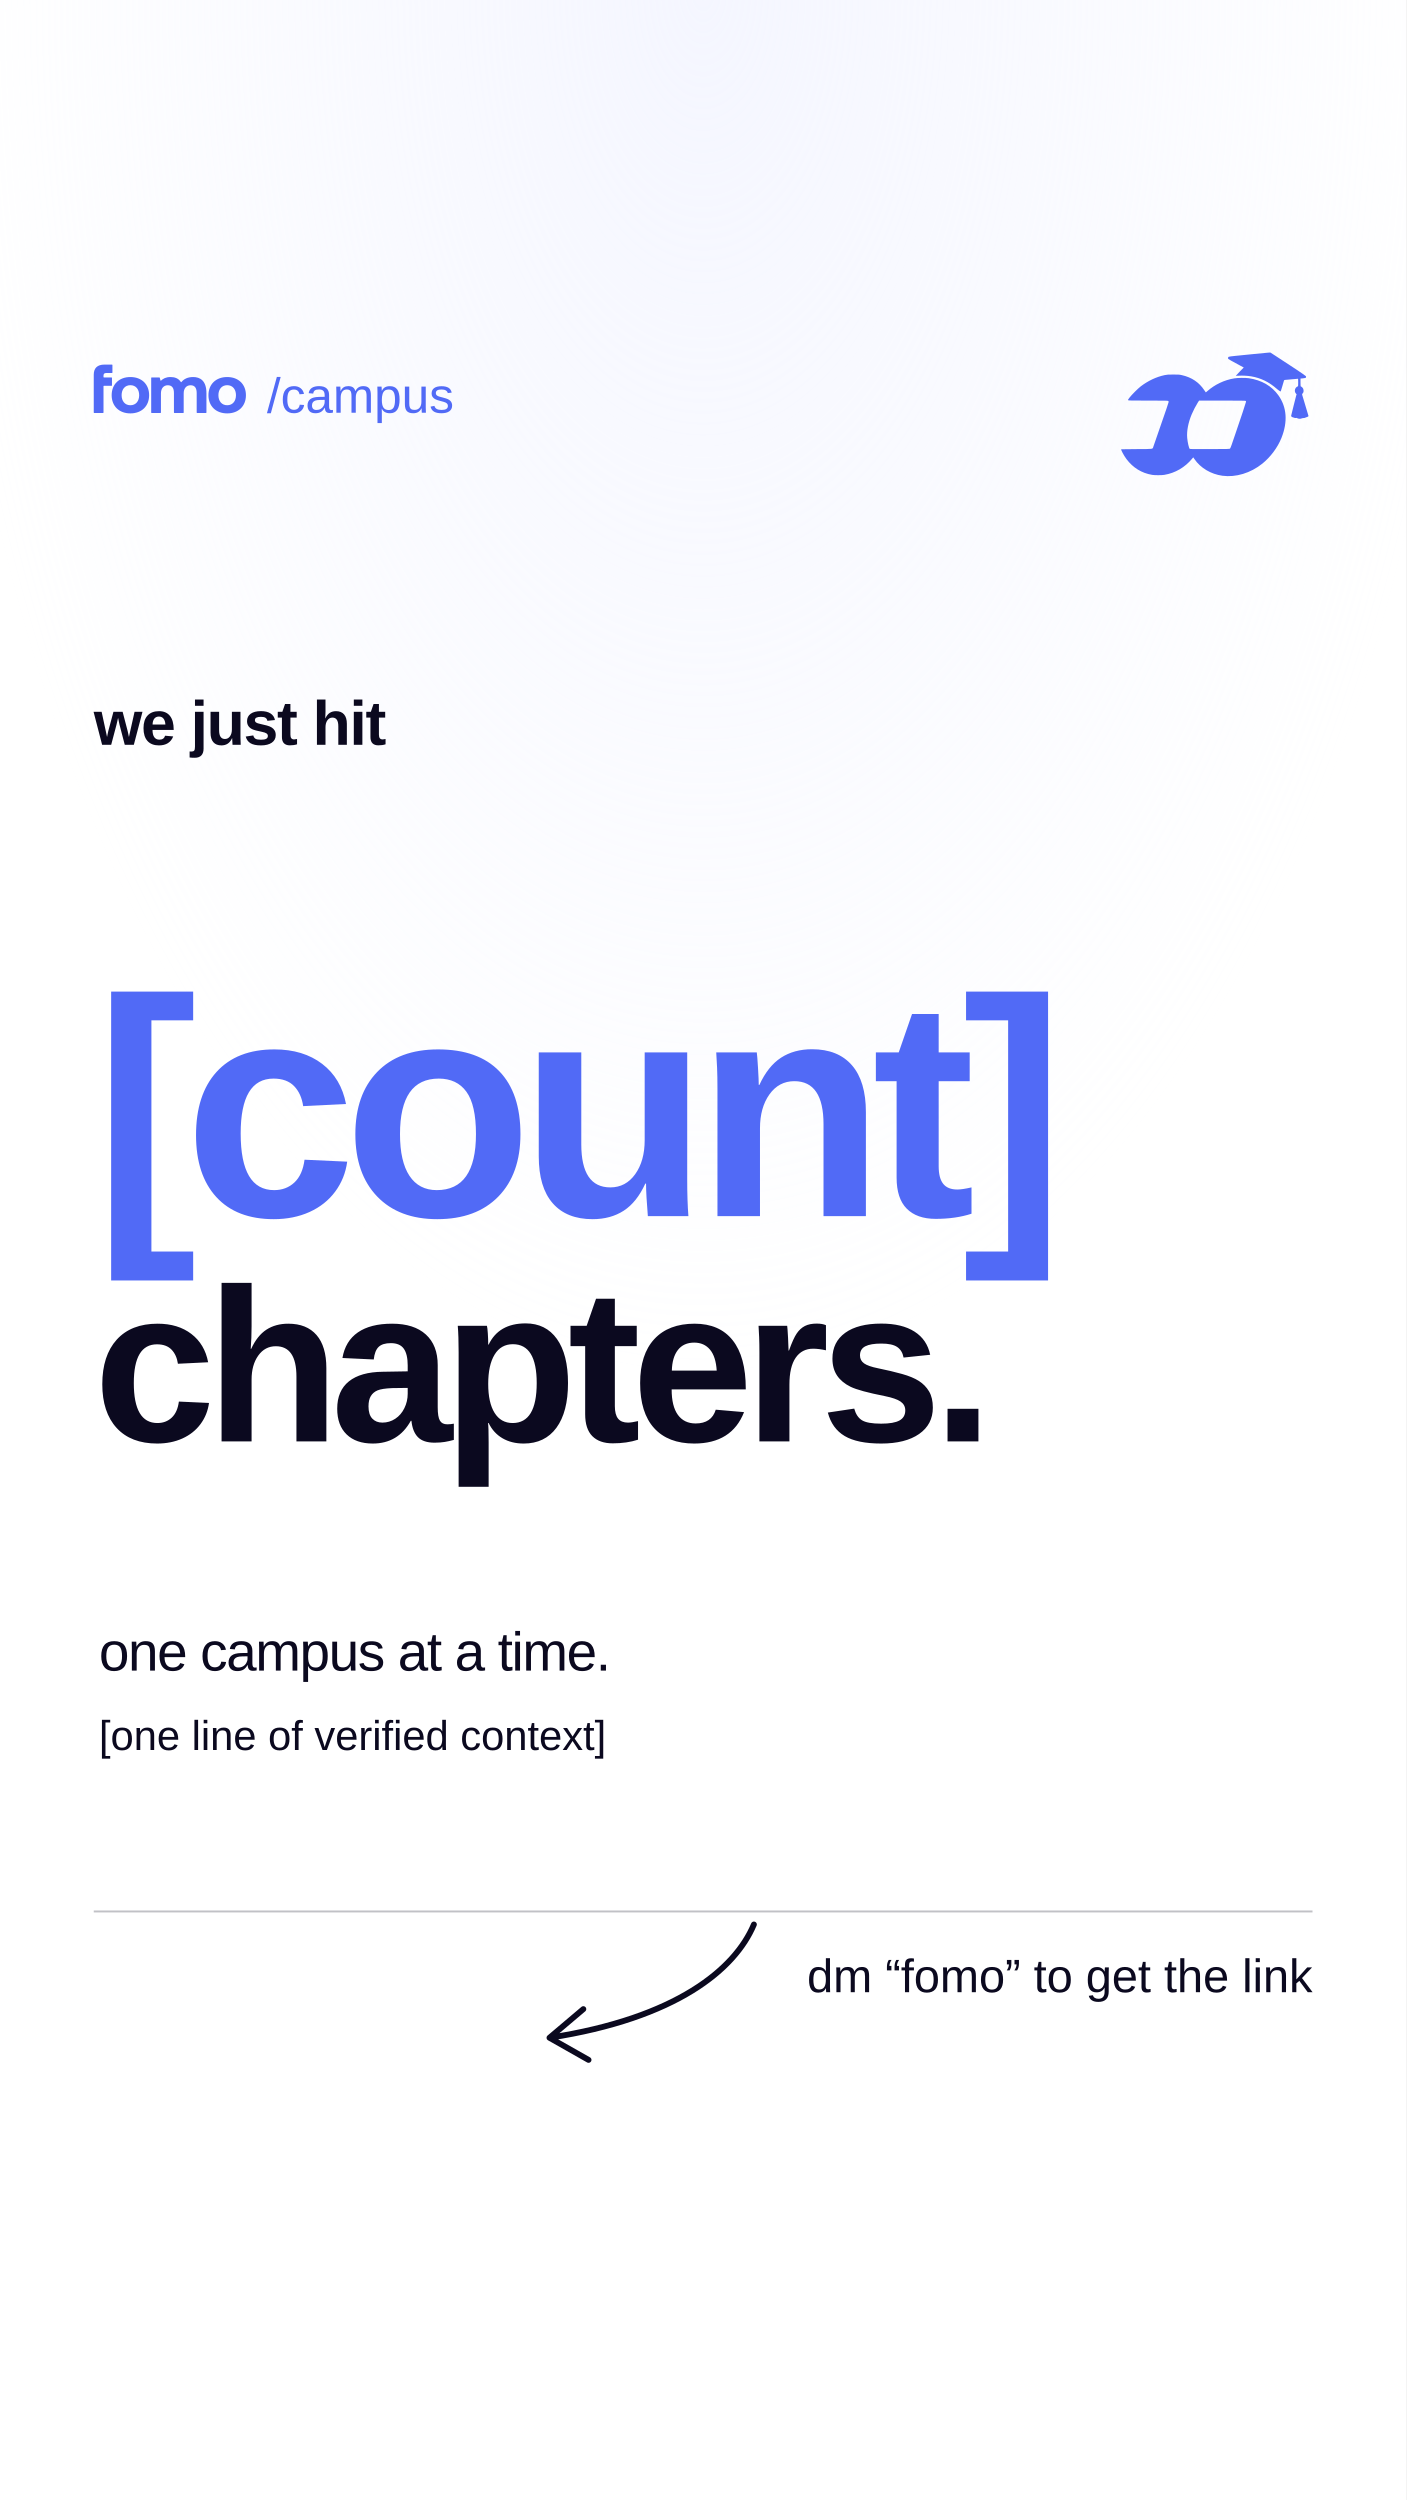
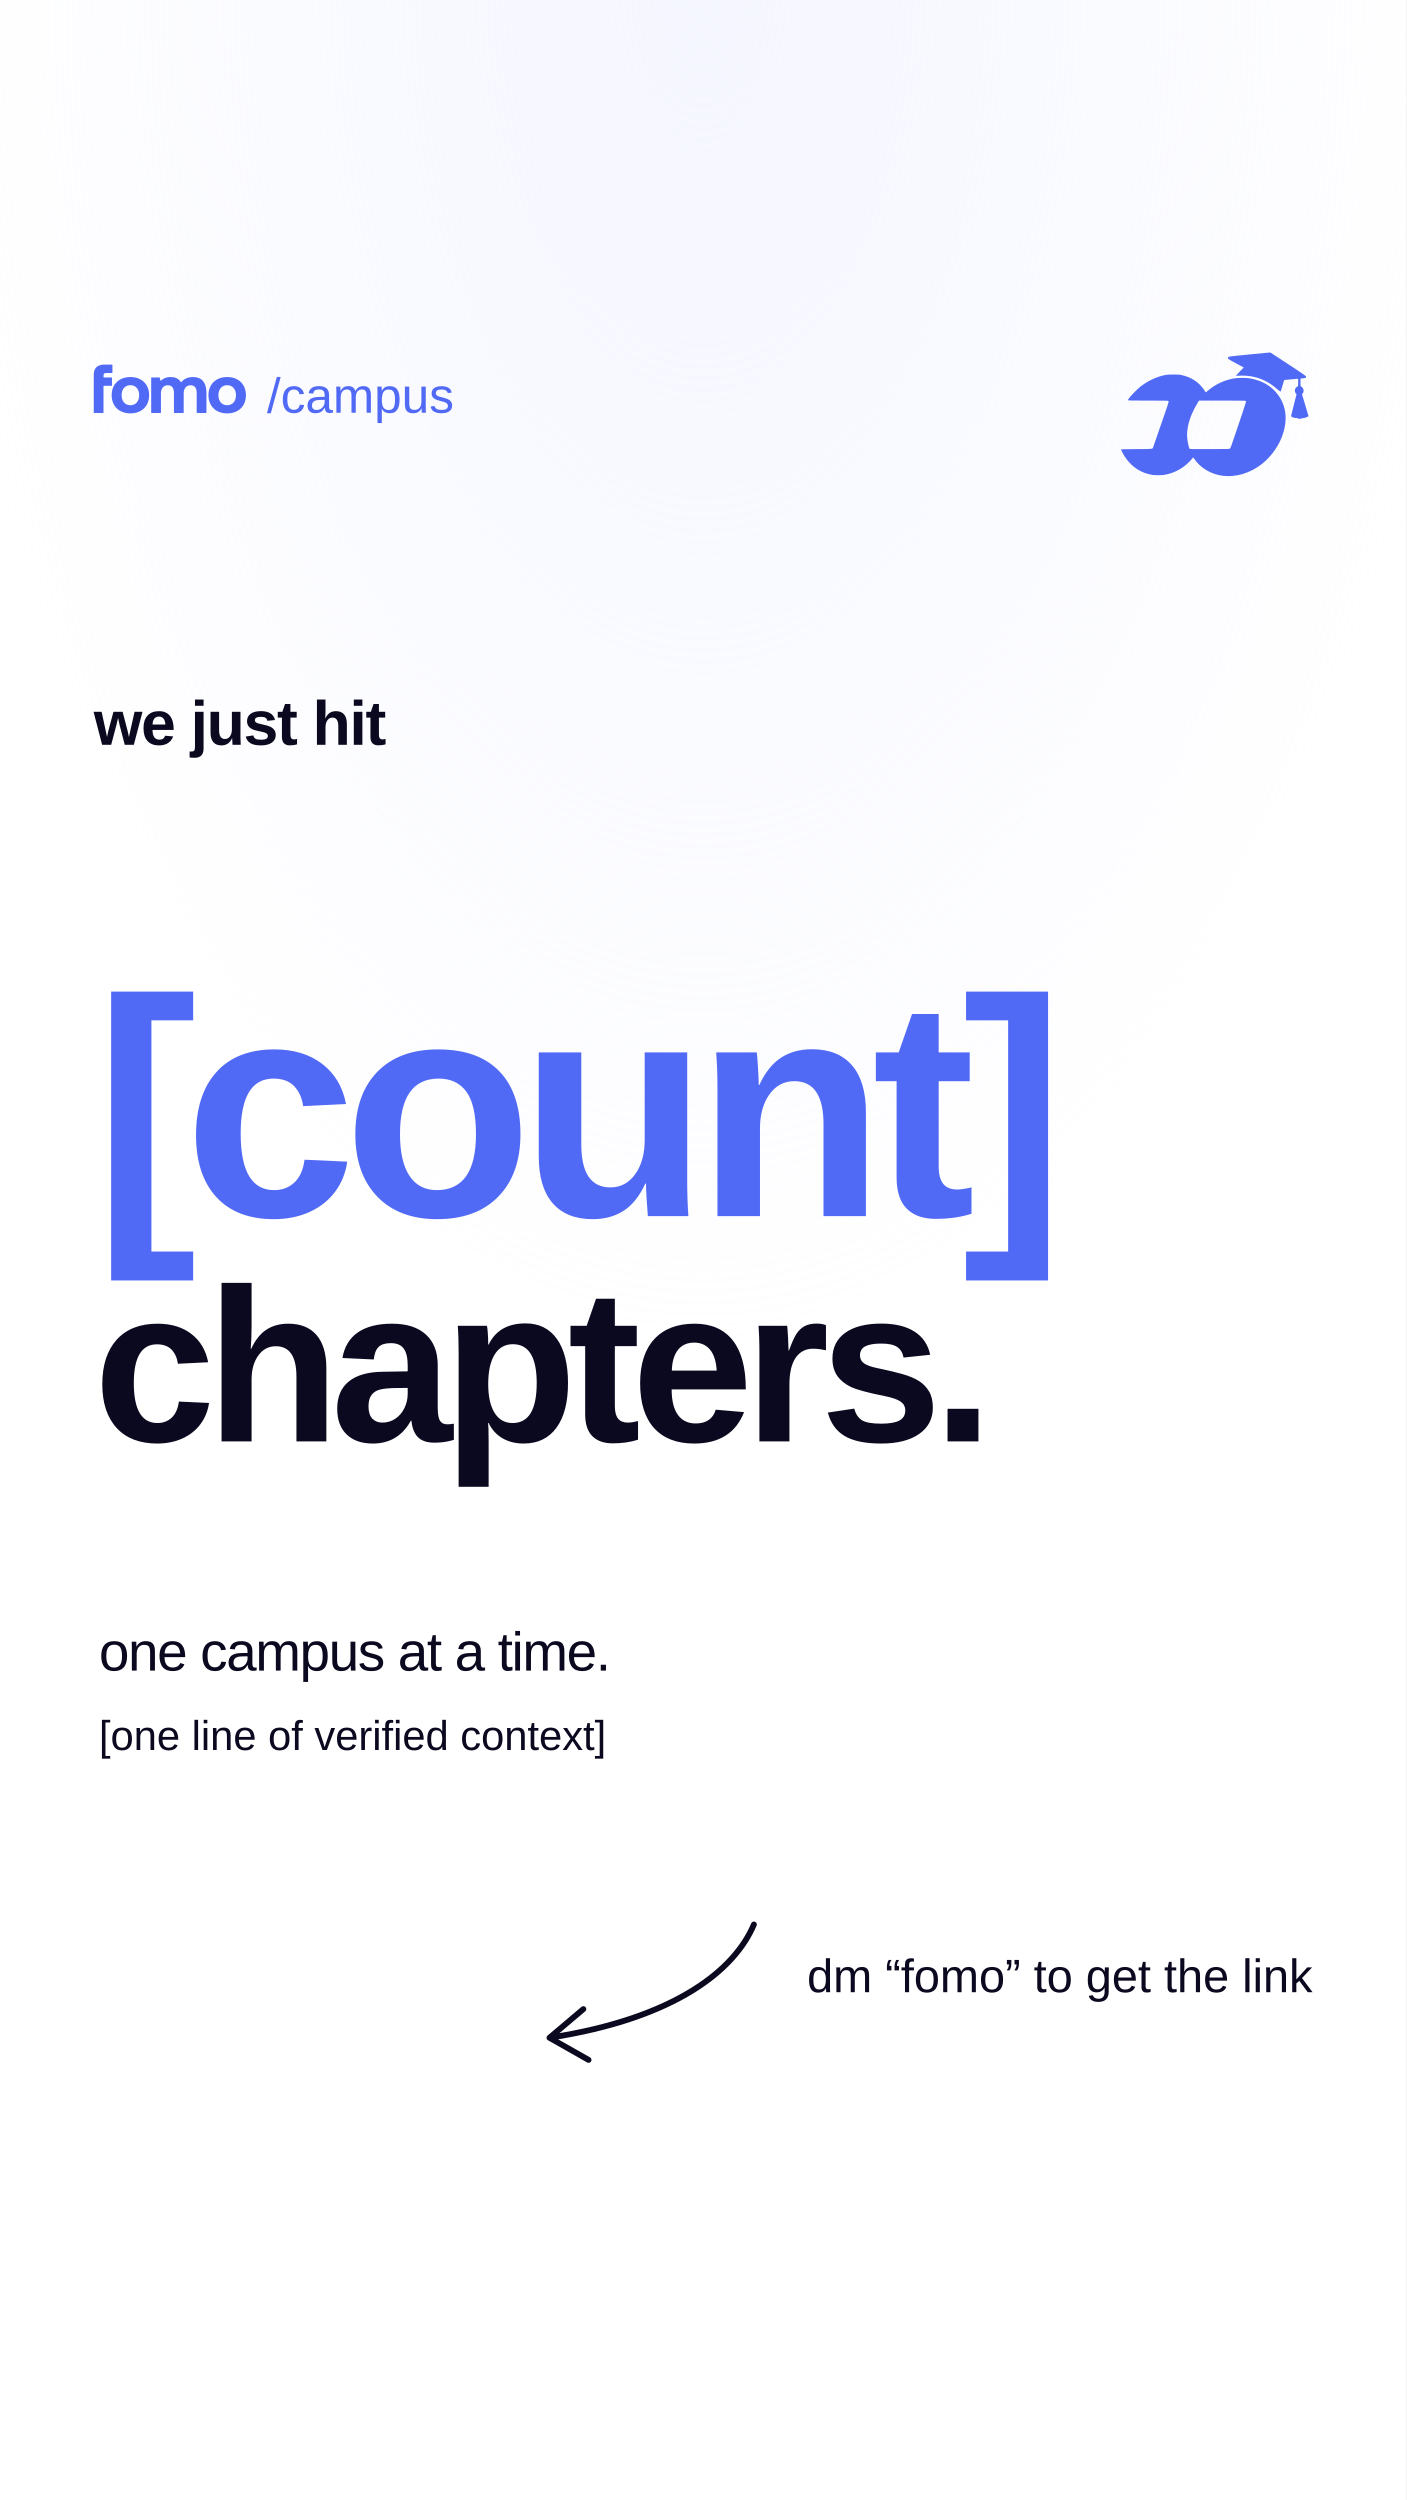
<svg xmlns="http://www.w3.org/2000/svg" xmlns:xlink="http://www.w3.org/1999/xlink" width="1080" height="1920" viewBox="0 0 1080 1920" role="img" aria-labelledby="title description">
  <defs>
    <style>text{font-family:Aeonik,Arial,sans-serif}</style>
    <symbol id="fomo-campus-mark" viewBox="0 0 620 415">
      <g fill="currentColor" fill-rule="evenodd" transform="translate(-240.190 -291.993) scale(0.815589)">
        <path d="M704.000,851.489 C659.298,845.350 618.849,821.276 595.279,786.779 L590.531,779.831 L586.540,784.665 C558.138,819.063 520.232,841.118 477.500,848.109 C467.438,849.755 440.897,849.775 431.000,848.144 C390.066,841.399 356.287,820.720 330.727,786.759 C320.650,773.369 307.823,749.353 310.282,748.480 C310.952,748.242 338.147,747.924 370.715,747.774 C437.969,747.463 431.842,748.359 435.217,738.339 C436.299,735.128 440.265,723.725 444.030,713.000 C452.124,689.943 474.687,624.651 486.579,589.869 C491.210,576.322 495.000,564.542 495.000,563.691 C495.000,562.839 494.293,561.436 493.429,560.571 C492.027,559.170 483.541,559.000 415.051,559.000 C348.565,559.000 338.080,558.802 337.020,557.524 C336.010,556.307 336.975,554.517 342.549,547.274 C351.040,536.242 375.944,511.356 386.500,503.355 C415.124,481.659 446.747,466.787 479.000,459.852 C488.127,457.890 492.509,457.588 512.500,457.547 C533.032,457.505 536.614,457.749 545.881,459.824 C584.401,468.449 613.143,487.752 633.619,518.750 C636.617,523.288 639.264,527.000 639.501,527.000 C639.739,527.000 642.144,525.037 644.846,522.637 C674.311,496.467 711.276,478.895 750.500,472.411 C763.328,470.290 794.041,469.982 806.500,471.849 C856.836,479.392 895.899,501.942 921.968,538.507 C954.832,584.602 958.909,641.335 933.881,704.280 C919.198,741.207 891.383,778.611 859.500,804.302 C813.865,841.075 756.010,858.632 704.000,851.489 Z M733.852,745.500 C734.901,744.400 737.568,738.100 739.778,731.500 C741.988,724.900 748.839,704.875 755.003,687.000 C774.125,631.539 796.000,565.624 796.000,563.462 C796.000,562.328 795.460,560.860 794.800,560.200 C793.884,559.284 772.221,559.000 703.396,559.000 L613.193,559.000 L607.900,567.250 C600.996,578.011 590.163,598.929 584.528,612.379 C570.986,644.701 564.625,678.053 567.010,704.228 C568.643,722.141 573.768,744.378 576.815,746.768 C578.095,747.772 594.392,747.980 655.188,747.768 C730.463,747.505 731.982,747.461 733.852,745.500 Z M998.299,628.894 C996.539,628.385 994.824,627.524 994.489,626.982 C994.146,626.428 992.190,626.266 990.022,626.612 C987.410,627.030 985.121,626.708 982.929,625.615 C981.149,624.727 978.923,624.000 977.981,624.000 C975.197,624.000 970.787,619.991 971.523,618.130 C971.877,617.233 975.979,600.548 980.638,581.052 C985.297,561.556 989.956,543.106 990.991,540.052 L992.872,534.500 L990.500,532.000 C982.248,523.304 985.952,507.770 997.250,503.694 C998.807,503.132 999.000,501.464 999.000,488.531 C999.000,480.539 998.672,474.000 998.272,474.000 C995.946,474.000 949.957,478.091 947.317,478.533 C943.666,479.144 944.526,477.033 936.947,504.000 C934.088,514.175 931.444,522.838 931.072,523.252 C930.186,524.238 922.689,519.440 916.433,513.885 C885.904,486.771 853.740,470.988 815.991,464.599 C802.027,462.235 782.154,461.195 768.545,462.114 C761.969,462.559 756.404,462.737 756.178,462.511 C755.952,462.285 762.816,454.929 771.432,446.164 L787.096,430.229 L769.798,420.922 C739.352,404.542 727.553,397.893 726.782,396.682 C725.220,394.225 725.982,390.057 728.250,388.655 C729.634,387.800 738.967,386.442 752.500,385.127 C764.600,383.951 796.325,380.774 823.000,378.067 C849.675,375.360 875.775,372.844 881.000,372.477 L890.500,371.808 L909.000,383.723 C968.284,421.904 1027.749,461.663 1028.963,463.931 C1030.330,466.486 1029.516,469.662 1027.182,470.880 C1026.257,471.362 1021.562,472.077 1016.750,472.468 L1008.000,473.180 L1008.000,488.590 C1008.000,499.093 1008.349,504.000 1009.096,504.000 C1011.343,504.000 1016.111,508.296 1018.023,512.044 C1020.213,516.339 1020.635,523.898 1018.875,527.316 C1018.256,528.517 1016.830,530.510 1015.706,531.745 C1013.883,533.746 1013.790,534.397 1014.850,537.745 C1015.504,539.810 1021.252,559.030 1027.624,580.456 L1039.210,619.412 L1036.994,621.206 C1035.775,622.193 1033.954,623.000 1032.946,623.000 C1031.939,623.000 1029.564,623.915 1027.670,625.032 C1025.599,626.254 1022.684,627.005 1020.362,626.915 C1018.238,626.833 1014.700,627.473 1012.500,628.339 C1008.042,630.092 1003.110,630.285 998.299,628.894 Z" />
      </g>
    </symbol>
    <symbol id="fomo-wordmark" viewBox="0 0 352 113">
      <path d="M0.003 23.325C0.003 8.468 7.991 0 24.923 0H42.105C42.675 0 43.134 0.46 43.134 1.029V18.462C43.134 19.031 42.675 19.49 42.105 19.49H28.757C24.443 19.49 22.526 21.408 22.526 25.561V28.685C22.526 29.255 22.985 29.714 23.555 29.714H41.076C41.646 29.714 42.105 30.174 42.105 30.743V48.014C42.105 48.584 41.646 49.043 41.076 49.043H23.555C22.985 49.043 22.526 49.503 22.526 50.072V110.797C22.526 111.366 22.066 111.826 21.497 111.826H1.029C0.46 111.826 0 111.366 0 110.797V23.325H0.003Z" fill="currentColor" />
      <path d="M41.381 70.769C41.381 45.528 58.636 28.757 84.673 28.757C110.711 28.757 127.965 45.531 127.965 70.769C127.965 96.008 110.711 112.782 84.673 112.782C58.636 112.782 41.381 96.008 41.381 70.769ZM104.959 70.769C104.959 57.192 97.291 47.606 84.67 47.606C72.049 47.606 64.384 57.192 64.384 70.769C64.384 84.347 72.052 93.933 84.67 93.933C97.287 93.933 104.959 84.347 104.959 70.769Z" fill="currentColor" />
      <path d="M260.369 65.978V110.796C260.369 111.366 259.909 111.825 259.34 111.825H238.872C238.302 111.825 237.843 111.366 237.843 110.796V65.817C237.843 53.995 233.371 47.767 223.785 47.767C214.199 47.767 207.491 54.794 207.81 67.415V110.796C207.81 111.366 207.35 111.825 206.781 111.825H186.313C185.744 111.825 185.284 111.366 185.284 110.796V65.817C185.284 53.995 180.812 47.767 171.065 47.767C161.318 47.767 155.251 55.117 155.251 66.616V110.796C155.251 111.366 154.792 111.825 154.222 111.825H133.754C133.185 111.825 132.725 111.366 132.725 110.796V30.746C132.725 30.177 133.185 29.717 133.754 29.717H151.571C152.044 29.717 152.456 30.039 152.569 30.495L154.088 36.58C154.246 37.211 155.028 37.447 155.501 37.002C160.183 32.615 166.476 28.757 177.451 28.757C186.961 28.757 195.882 31.703 201.246 40.284C201.565 40.791 202.281 40.836 202.652 40.362C208.307 33.136 217.317 28.757 229.687 28.757C245.662 28.757 260.358 37.063 260.358 65.978H260.369Z" fill="currentColor" />
      <path d="M265.029 70.769C265.029 45.528 282.284 28.757 308.321 28.757C334.359 28.757 351.613 45.531 351.613 70.769C351.613 96.008 334.359 112.782 308.321 112.782C282.284 112.782 265.029 96.008 265.029 70.769ZM328.607 70.769C328.607 57.192 320.939 47.606 308.318 47.606C295.697 47.606 288.032 57.192 288.032 70.769C288.032 84.347 295.7 93.933 308.318 93.933C320.935 93.933 328.607 84.347 328.607 70.769Z" fill="currentColor" />
    </symbol>
    <radialGradient id="glow" cx="0.5" cy="0" r="0.55">
      <stop stop-color="#EAEDFF" stop-opacity="0.5" />
      <stop offset="1" stop-color="#EAEDFF" stop-opacity="0" />
    </radialGradient>
  </defs>
  <g id="background">
    <rect width="1080" height="1920" fill="#FFFFFF" />
    <rect width="1080" height="1920" fill="url(#glow)" />
  </g>
  <g id="brand" color="#516AF6">
    <use href="#fomo-wordmark" xlink:href="#fomo-wordmark" x="72" y="280" width="117" height="37.560" />
    <text x="205" y="317" font-size="38" fill="#516AF6" font-weight="500">/campus</text>
    <use href="#fomo-campus-mark" xlink:href="#fomo-campus-mark" x="858" y="268" width="150" height="100.403" />
  </g>
  <g id="editable-chapter-milestone">
    <text x="72" y="572" font-size="48" fill="#0B091F" font-weight="700" letter-spacing="-1">we just hit</text>
    <text x="72" y="934" font-size="238" fill="#516AF6" font-weight="700" letter-spacing="-10">[count]</text>
    <text x="72" y="1107" font-size="168" fill="#0B091F" font-weight="700" letter-spacing="-7">chapters.</text>
    <text x="76" y="1283" font-size="42" fill="#0B091F" font-weight="500" letter-spacing="-1">one campus at a time.</text>
    <text x="76" y="1344" font-size="32" fill="#0B091F" font-weight="400">[one line of verified context]</text>
  </g>
  <g id="editable-call-to-action">
-     <path d="M72 1468 H1008" fill="none" stroke="#0B091F" stroke-opacity=".25" stroke-width="1.5" />
    <text x="1008" y="1530" font-size="36" fill="#0B091F" font-weight="500" text-anchor="end">dm “fomo” to get the link</text>
    <path id="cta-arrow" d="M157 0C142.5 34.5 97.5 72 0 87M26 65L0 87L30 104" transform="translate(422 1478)" fill="none" stroke="#0B091F" stroke-width="4.5" stroke-linecap="round" stroke-linejoin="round" />
  </g>
</svg>
